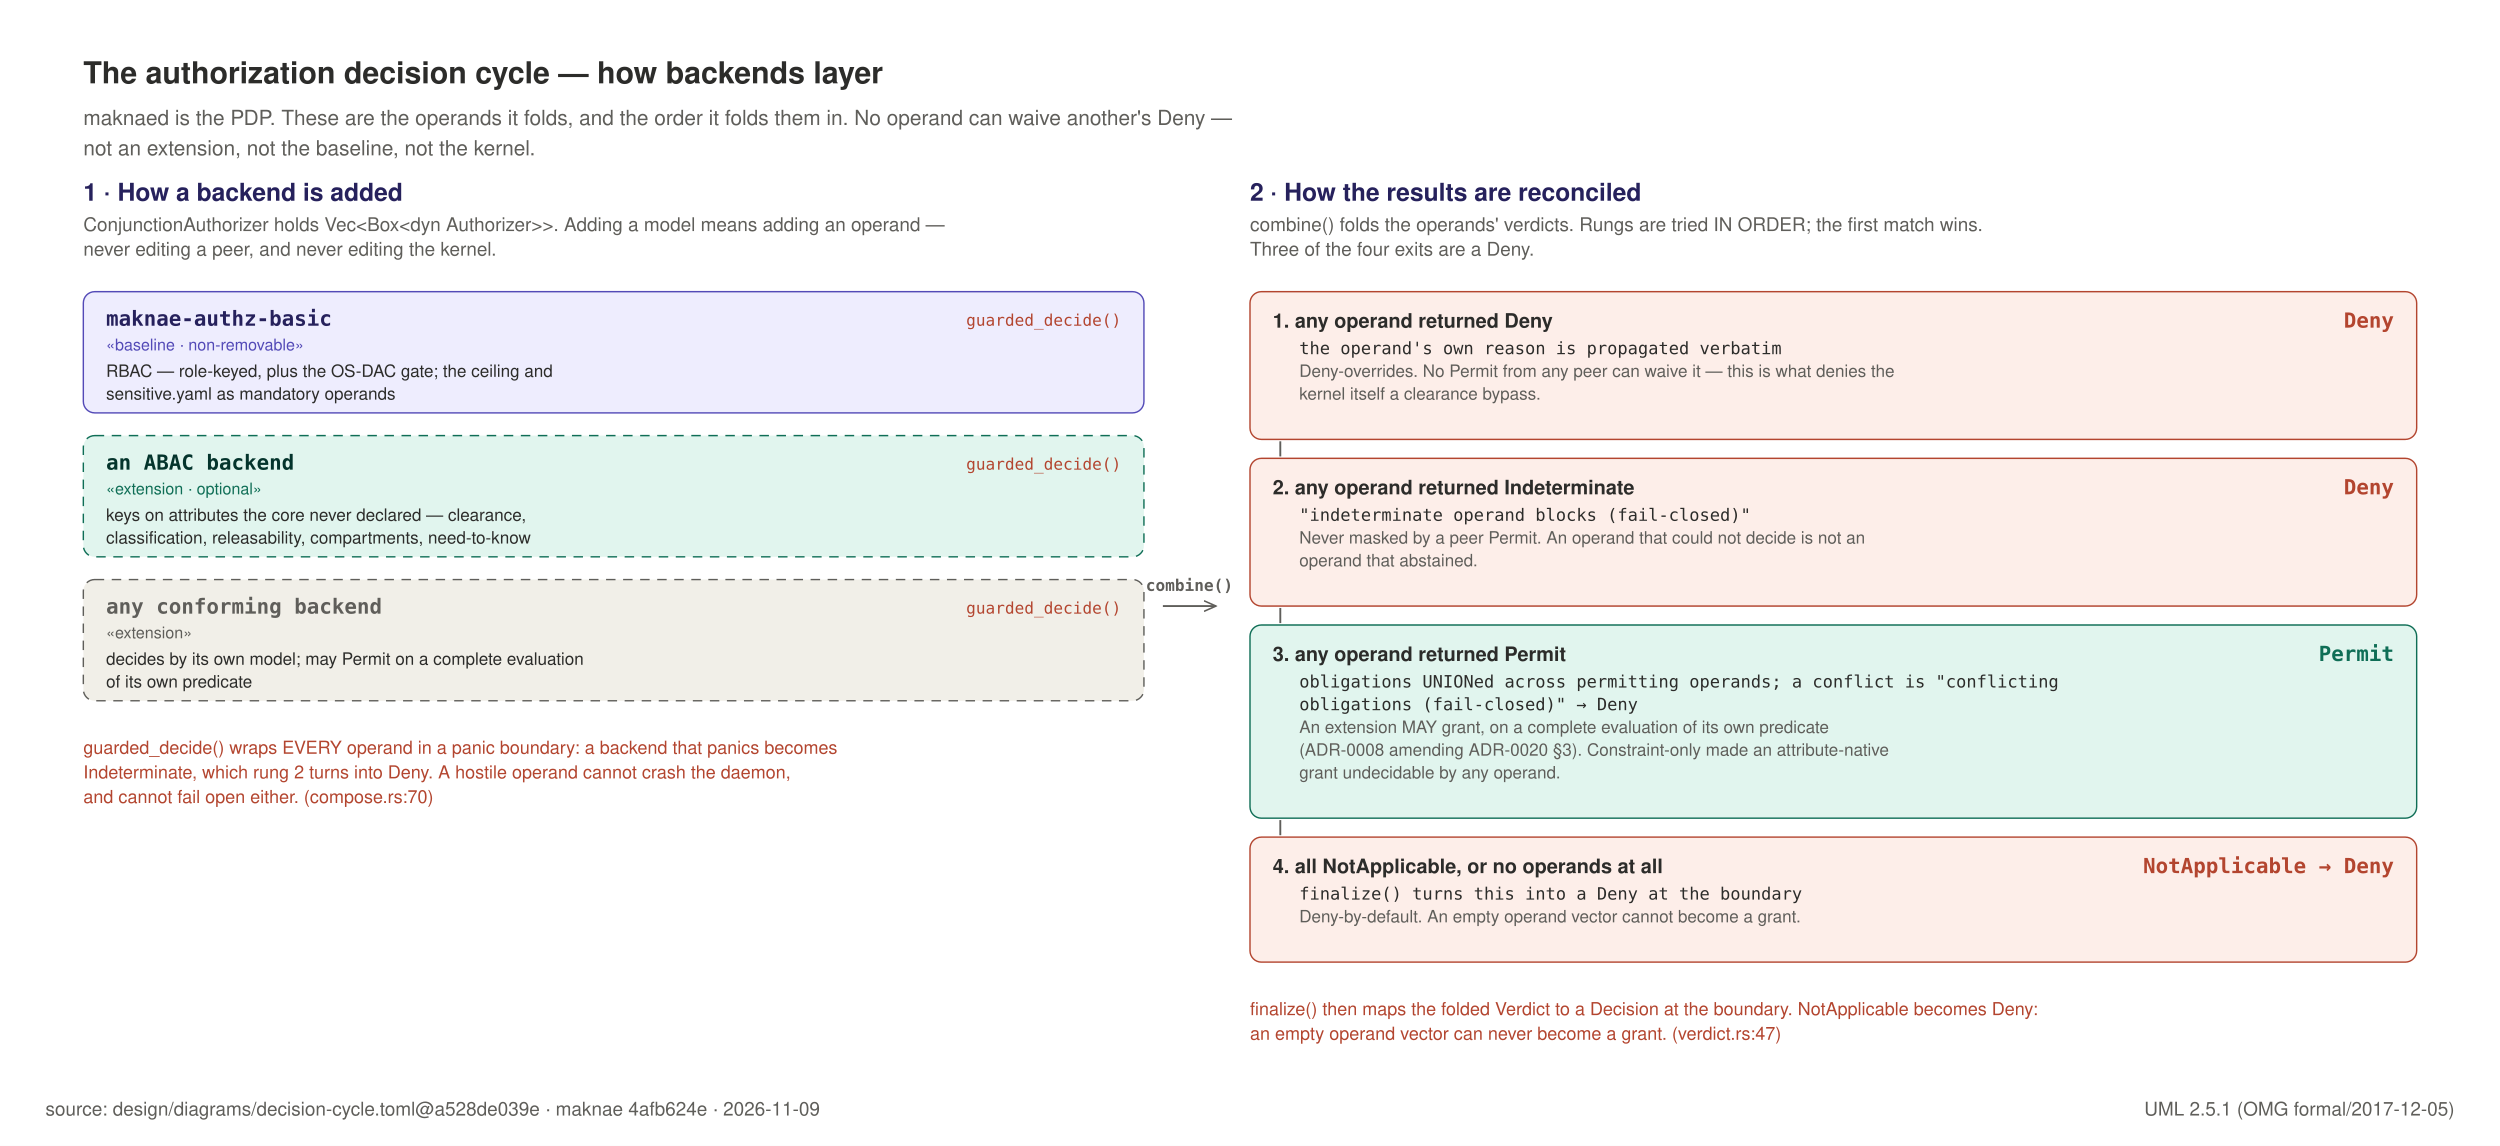
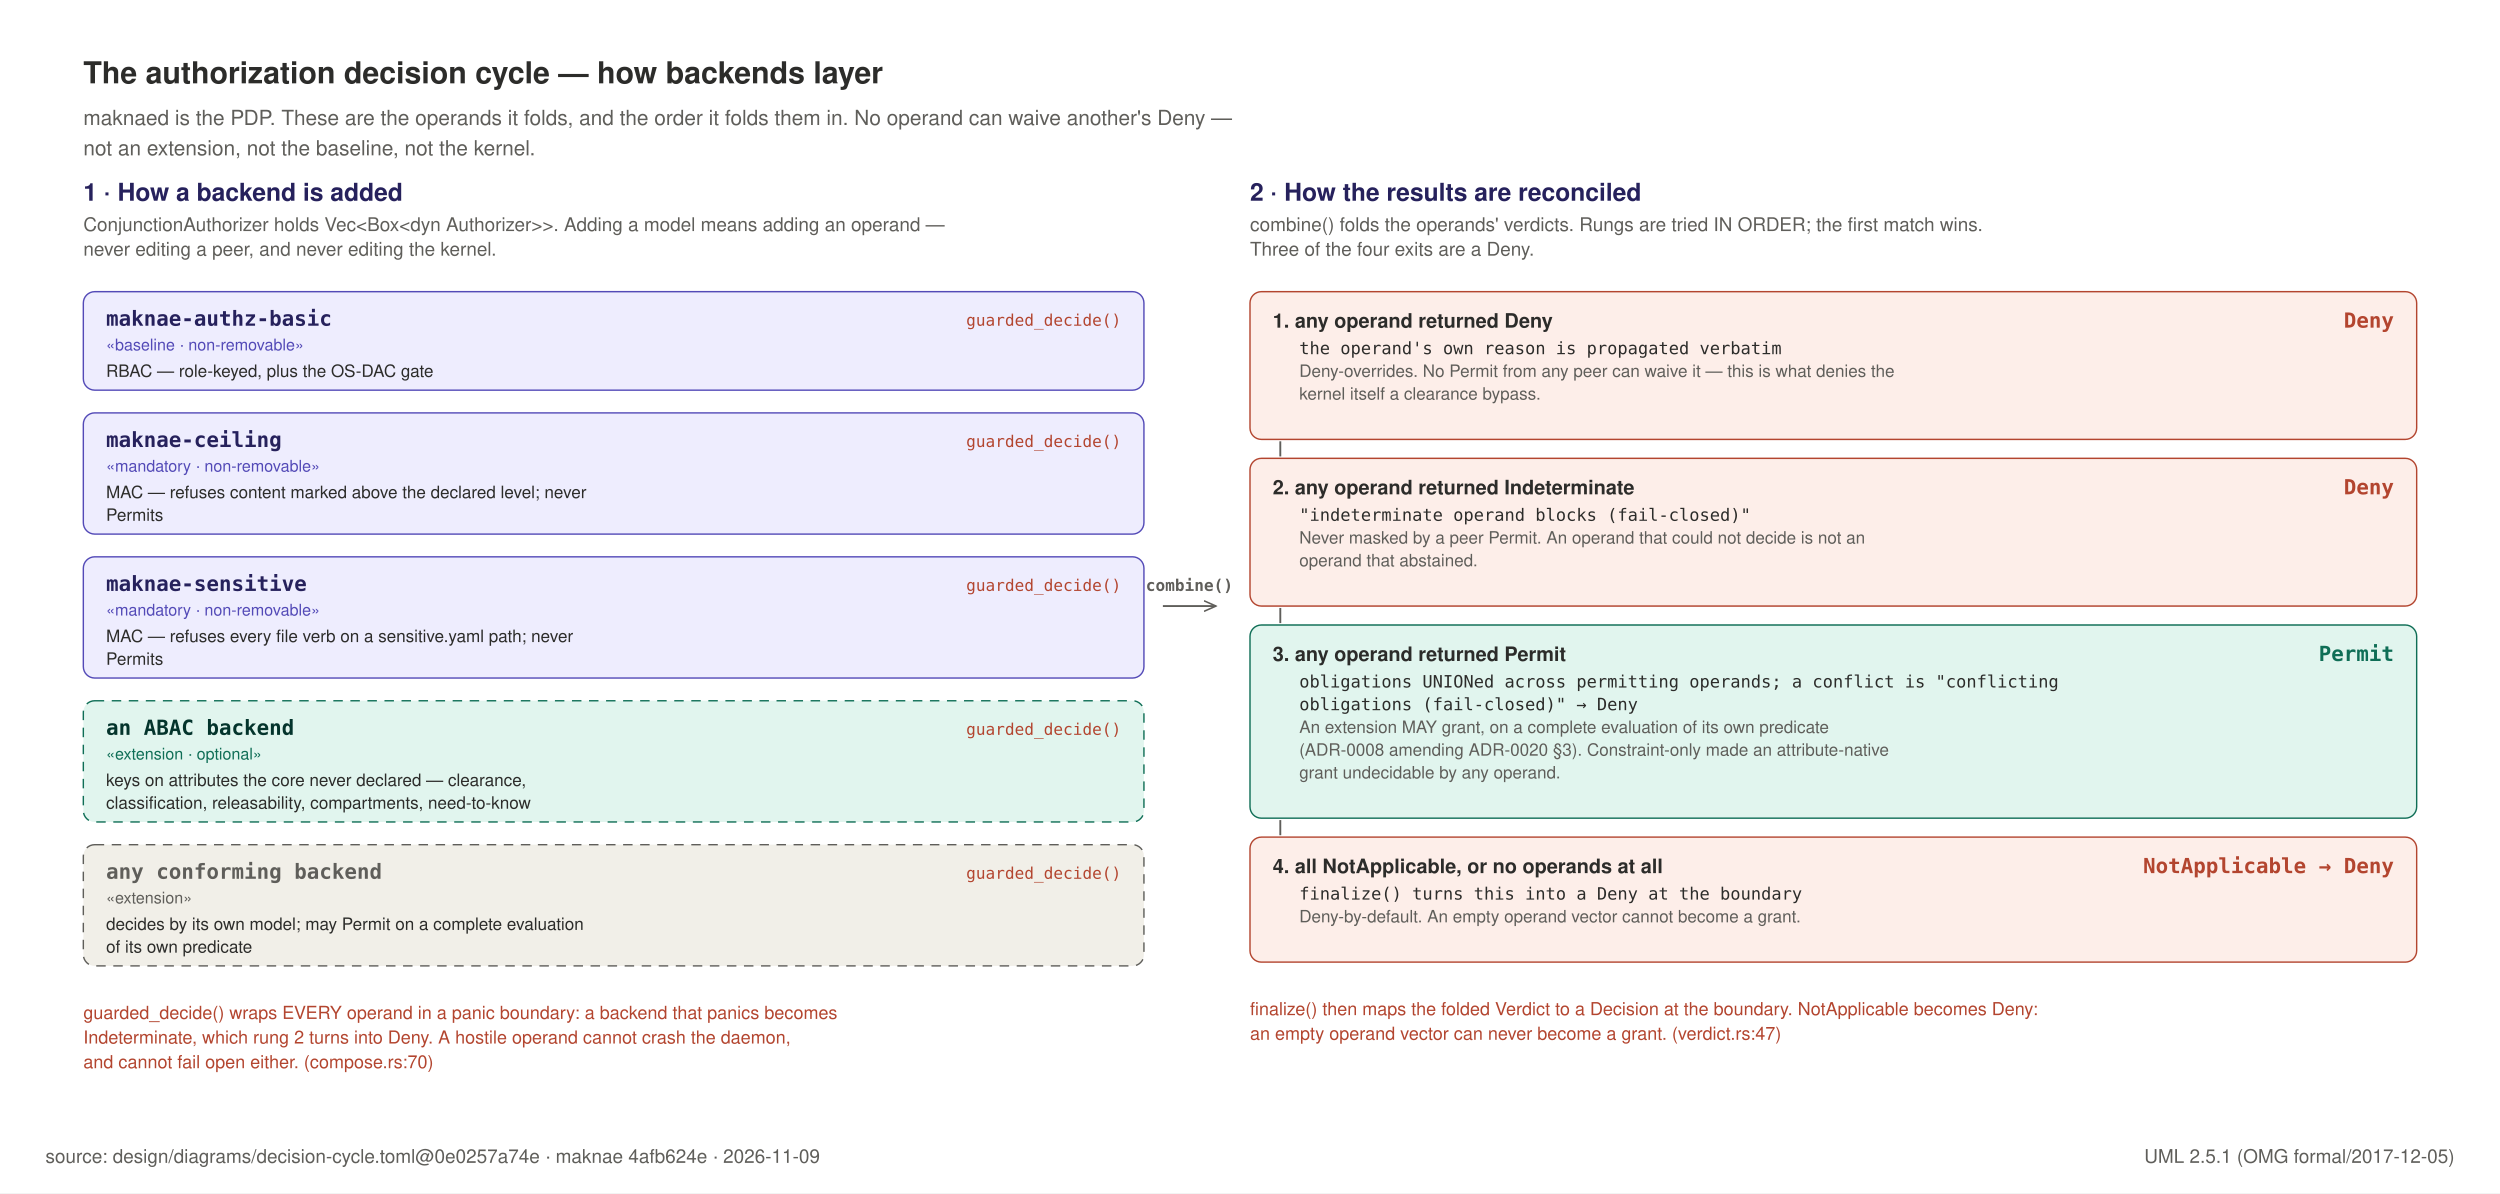
- <svg xmlns="http://www.w3.org/2000/svg" width="1320" height="605" viewBox="0 0 1320 605" role="img">
-   <rect x="0" y="0" width="1320" height="605" fill="#FFFFFF" />
+ <svg xmlns="http://www.w3.org/2000/svg" width="1320" height="630" viewBox="0 0 1320 630" role="img">
+   <rect x="0" y="0" width="1320" height="630" fill="#FFFFFF" />
  <text x="44" y="44" text-anchor="start" font-family="Helvetica, Arial, sans-serif" font-size="16" font-weight="600" fill="#2C2C2A">The authorization decision cycle — how backends layer</text>
  <text x="44" y="66" text-anchor="start" font-family="Helvetica, Arial, sans-serif" font-size="11" font-weight="400" fill="#5F5E5A">maknaed is the PDP. These are the operands it folds, and the order it folds them in. No operand can waive another's Deny —</text>
  <text x="44" y="82" text-anchor="start" font-family="Helvetica, Arial, sans-serif" font-size="11" font-weight="400" fill="#5F5E5A">not an extension, not the baseline, not the kernel.</text>
  <text x="44" y="106" text-anchor="start" font-family="Helvetica, Arial, sans-serif" font-size="13" font-weight="600" fill="#26215C">1 · How a backend is added</text>
  <text x="44" y="122" text-anchor="start" font-family="Helvetica, Arial, sans-serif" font-size="10" font-weight="400" fill="#5F5E5A">ConjunctionAuthorizer holds Vec&lt;Box&lt;dyn Authorizer&gt;&gt;. Adding a model means adding an operand —</text>
  <text x="44" y="135" text-anchor="start" font-family="Helvetica, Arial, sans-serif" font-size="10" font-weight="400" fill="#5F5E5A">never editing a peer, and never editing the kernel.</text>
-   <rect x="44" y="154" width="560" height="64" rx="6" fill="#EEEDFE" stroke="#534AB7" stroke-width="0.75" />
+   <rect x="44" y="154" width="560" height="52" rx="6" fill="#EEEDFE" stroke="#534AB7" stroke-width="0.75" />
  <text x="56" y="172" text-anchor="start" font-family="ui-monospace, SFMono-Regular, Menlo, monospace" font-size="11" font-weight="600" fill="#26215C">maknae-authz-basic</text>
  <text x="56" y="185" text-anchor="start" font-family="Helvetica, Arial, sans-serif" font-size="8.5" font-weight="400" fill="#534AB7">«baseline · non-removable»</text>
-   <text x="56" y="199" text-anchor="start" font-family="Helvetica, Arial, sans-serif" font-size="9" font-weight="400" fill="#2C2C2A">RBAC — role-keyed, plus the OS-DAC gate; the ceiling and</text>
-   <text x="56" y="211" text-anchor="start" font-family="Helvetica, Arial, sans-serif" font-size="9" font-weight="400" fill="#2C2C2A">sensitive.yaml as mandatory operands</text>
+   <text x="56" y="199" text-anchor="start" font-family="Helvetica, Arial, sans-serif" font-size="9" font-weight="400" fill="#2C2C2A">RBAC — role-keyed, plus the OS-DAC gate</text>
  <text x="592" y="172" text-anchor="end" font-family="ui-monospace, SFMono-Regular, Menlo, monospace" font-size="8.5" font-weight="400" fill="#B3452F">guarded_decide()</text>
-   <rect x="44" y="230" width="560" height="64" rx="6" fill="#E1F5EE" stroke="#0F6E56" stroke-width="0.75" stroke-dasharray="5 4" />
-   <text x="56" y="248" text-anchor="start" font-family="ui-monospace, SFMono-Regular, Menlo, monospace" font-size="11" font-weight="600" fill="#04342C">an ABAC backend</text>
-   <text x="56" y="261" text-anchor="start" font-family="Helvetica, Arial, sans-serif" font-size="8.5" font-weight="400" fill="#0F6E56">«extension · optional»</text>
-   <text x="56" y="275" text-anchor="start" font-family="Helvetica, Arial, sans-serif" font-size="9" font-weight="400" fill="#2C2C2A">keys on attributes the core never declared — clearance,</text>
-   <text x="56" y="287" text-anchor="start" font-family="Helvetica, Arial, sans-serif" font-size="9" font-weight="400" fill="#2C2C2A">classification, releasability, compartments, need-to-know</text>
-   <text x="592" y="248" text-anchor="end" font-family="ui-monospace, SFMono-Regular, Menlo, monospace" font-size="8.5" font-weight="400" fill="#B3452F">guarded_decide()</text>
-   <rect x="44" y="306" width="560" height="64" rx="6" fill="#F1EFE8" stroke="#5F5E5A" stroke-width="0.75" stroke-dasharray="5 4" />
-   <text x="56" y="324" text-anchor="start" font-family="ui-monospace, SFMono-Regular, Menlo, monospace" font-size="11" font-weight="600" fill="#5F5E5A">any conforming backend</text>
-   <text x="56" y="337" text-anchor="start" font-family="Helvetica, Arial, sans-serif" font-size="8.5" font-weight="400" fill="#5F5E5A">«extension»</text>
-   <text x="56" y="351" text-anchor="start" font-family="Helvetica, Arial, sans-serif" font-size="9" font-weight="400" fill="#2C2C2A">decides by its own model; may Permit on a complete evaluation</text>
-   <text x="56" y="363" text-anchor="start" font-family="Helvetica, Arial, sans-serif" font-size="9" font-weight="400" fill="#2C2C2A">of its own predicate</text>
-   <text x="592" y="324" text-anchor="end" font-family="ui-monospace, SFMono-Regular, Menlo, monospace" font-size="8.5" font-weight="400" fill="#B3452F">guarded_decide()</text>
-   <text x="44" y="398" text-anchor="start" font-family="Helvetica, Arial, sans-serif" font-size="9.5" font-weight="400" fill="#B3452F">guarded_decide() wraps EVERY operand in a panic boundary: a backend that panics becomes</text>
-   <text x="44" y="411" text-anchor="start" font-family="Helvetica, Arial, sans-serif" font-size="9.5" font-weight="400" fill="#B3452F">Indeterminate, which rung 2 turns into Deny. A hostile operand cannot crash the daemon,</text>
-   <text x="44" y="424" text-anchor="start" font-family="Helvetica, Arial, sans-serif" font-size="9.5" font-weight="400" fill="#B3452F">and cannot fail open either.  (compose.rs:70)</text>
+   <rect x="44" y="218" width="560" height="64" rx="6" fill="#EEEDFE" stroke="#534AB7" stroke-width="0.75" />
+   <text x="56" y="236" text-anchor="start" font-family="ui-monospace, SFMono-Regular, Menlo, monospace" font-size="11" font-weight="600" fill="#26215C">maknae-ceiling</text>
+   <text x="56" y="249" text-anchor="start" font-family="Helvetica, Arial, sans-serif" font-size="8.5" font-weight="400" fill="#534AB7">«mandatory · non-removable»</text>
+   <text x="56" y="263" text-anchor="start" font-family="Helvetica, Arial, sans-serif" font-size="9" font-weight="400" fill="#2C2C2A">MAC — refuses content marked above the declared level; never</text>
+   <text x="56" y="275" text-anchor="start" font-family="Helvetica, Arial, sans-serif" font-size="9" font-weight="400" fill="#2C2C2A">Permits</text>
+   <text x="592" y="236" text-anchor="end" font-family="ui-monospace, SFMono-Regular, Menlo, monospace" font-size="8.5" font-weight="400" fill="#B3452F">guarded_decide()</text>
+   <rect x="44" y="294" width="560" height="64" rx="6" fill="#EEEDFE" stroke="#534AB7" stroke-width="0.75" />
+   <text x="56" y="312" text-anchor="start" font-family="ui-monospace, SFMono-Regular, Menlo, monospace" font-size="11" font-weight="600" fill="#26215C">maknae-sensitive</text>
+   <text x="56" y="325" text-anchor="start" font-family="Helvetica, Arial, sans-serif" font-size="8.5" font-weight="400" fill="#534AB7">«mandatory · non-removable»</text>
+   <text x="56" y="339" text-anchor="start" font-family="Helvetica, Arial, sans-serif" font-size="9" font-weight="400" fill="#2C2C2A">MAC — refuses every file verb on a sensitive.yaml path; never</text>
+   <text x="56" y="351" text-anchor="start" font-family="Helvetica, Arial, sans-serif" font-size="9" font-weight="400" fill="#2C2C2A">Permits</text>
+   <text x="592" y="312" text-anchor="end" font-family="ui-monospace, SFMono-Regular, Menlo, monospace" font-size="8.5" font-weight="400" fill="#B3452F">guarded_decide()</text>
+   <rect x="44" y="370" width="560" height="64" rx="6" fill="#E1F5EE" stroke="#0F6E56" stroke-width="0.75" stroke-dasharray="5 4" />
+   <text x="56" y="388" text-anchor="start" font-family="ui-monospace, SFMono-Regular, Menlo, monospace" font-size="11" font-weight="600" fill="#04342C">an ABAC backend</text>
+   <text x="56" y="401" text-anchor="start" font-family="Helvetica, Arial, sans-serif" font-size="8.5" font-weight="400" fill="#0F6E56">«extension · optional»</text>
+   <text x="56" y="415" text-anchor="start" font-family="Helvetica, Arial, sans-serif" font-size="9" font-weight="400" fill="#2C2C2A">keys on attributes the core never declared — clearance,</text>
+   <text x="56" y="427" text-anchor="start" font-family="Helvetica, Arial, sans-serif" font-size="9" font-weight="400" fill="#2C2C2A">classification, releasability, compartments, need-to-know</text>
+   <text x="592" y="388" text-anchor="end" font-family="ui-monospace, SFMono-Regular, Menlo, monospace" font-size="8.5" font-weight="400" fill="#B3452F">guarded_decide()</text>
+   <rect x="44" y="446" width="560" height="64" rx="6" fill="#F1EFE8" stroke="#5F5E5A" stroke-width="0.75" stroke-dasharray="5 4" />
+   <text x="56" y="464" text-anchor="start" font-family="ui-monospace, SFMono-Regular, Menlo, monospace" font-size="11" font-weight="600" fill="#5F5E5A">any conforming backend</text>
+   <text x="56" y="477" text-anchor="start" font-family="Helvetica, Arial, sans-serif" font-size="8.5" font-weight="400" fill="#5F5E5A">«extension»</text>
+   <text x="56" y="491" text-anchor="start" font-family="Helvetica, Arial, sans-serif" font-size="9" font-weight="400" fill="#2C2C2A">decides by its own model; may Permit on a complete evaluation</text>
+   <text x="56" y="503" text-anchor="start" font-family="Helvetica, Arial, sans-serif" font-size="9" font-weight="400" fill="#2C2C2A">of its own predicate</text>
+   <text x="592" y="464" text-anchor="end" font-family="ui-monospace, SFMono-Regular, Menlo, monospace" font-size="8.5" font-weight="400" fill="#B3452F">guarded_decide()</text>
+   <text x="44" y="538" text-anchor="start" font-family="Helvetica, Arial, sans-serif" font-size="9.5" font-weight="400" fill="#B3452F">guarded_decide() wraps EVERY operand in a panic boundary: a backend that panics becomes</text>
+   <text x="44" y="551" text-anchor="start" font-family="Helvetica, Arial, sans-serif" font-size="9.5" font-weight="400" fill="#B3452F">Indeterminate, which rung 2 turns into Deny. A hostile operand cannot crash the daemon,</text>
+   <text x="44" y="564" text-anchor="start" font-family="Helvetica, Arial, sans-serif" font-size="9.5" font-weight="400" fill="#B3452F">and cannot fail open either.  (compose.rs:70)</text>
  <path d="M 614 320 h 28" stroke="#5F5E5A" stroke-width="1" marker-end="url(#dep2)" />
  <defs>
    <marker id="dep2" viewBox="0 0 10 10" refX="9" refY="5" markerWidth="7" markerHeight="7" orient="auto-start-reverse">
      <path d="M 0 1 L 9 5 L 0 9" fill="none" stroke="#5F5E5A" stroke-width="1.2" />
    </marker>
  </defs>
  <text x="628" y="312" text-anchor="middle" font-family="ui-monospace, SFMono-Regular, Menlo, monospace" font-size="8.5" font-weight="600" fill="#5F5E5A">combine()</text>
  <text x="660" y="106" text-anchor="start" font-family="Helvetica, Arial, sans-serif" font-size="13" font-weight="600" fill="#26215C">2 · How the results are reconciled</text>
  <text x="660" y="122" text-anchor="start" font-family="Helvetica, Arial, sans-serif" font-size="10" font-weight="400" fill="#5F5E5A">combine() folds the operands' verdicts. Rungs are tried IN ORDER; the first match wins.</text>
  <text x="660" y="135" text-anchor="start" font-family="Helvetica, Arial, sans-serif" font-size="10" font-weight="400" fill="#5F5E5A">Three of the four exits are a Deny.</text>
  <rect x="660" y="154" width="616" height="78" rx="6" fill="#FDEEE9" stroke="#B3452F" stroke-width="0.75" />
  <text x="672" y="173" text-anchor="start" font-family="Helvetica, Arial, sans-serif" font-size="10.5" font-weight="600" fill="#2C2C2A">1.  any operand returned Deny</text>
  <text x="1264" y="173" text-anchor="end" font-family="ui-monospace, SFMono-Regular, Menlo, monospace" font-size="11" font-weight="700" fill="#B3452F">Deny</text>
  <text x="686" y="187" text-anchor="start" font-family="ui-monospace, SFMono-Regular, Menlo, monospace" font-size="9" font-weight="400" fill="#2C2C2A">the operand's own reason is propagated verbatim</text>
  <text x="686" y="199" text-anchor="start" font-family="Helvetica, Arial, sans-serif" font-size="9" font-weight="400" fill="#5F5E5A">Deny-overrides. No Permit from any peer can waive it — this is what denies the</text>
  <text x="686" y="211" text-anchor="start" font-family="Helvetica, Arial, sans-serif" font-size="9" font-weight="400" fill="#5F5E5A">kernel itself a clearance bypass.</text>
  <line x1="676" y1="233" x2="676" y2="241" stroke="#5F5E5A" stroke-width="1" />
  <rect x="660" y="242" width="616" height="78" rx="6" fill="#FDEEE9" stroke="#B3452F" stroke-width="0.75" />
  <text x="672" y="261" text-anchor="start" font-family="Helvetica, Arial, sans-serif" font-size="10.5" font-weight="600" fill="#2C2C2A">2.  any operand returned Indeterminate</text>
  <text x="1264" y="261" text-anchor="end" font-family="ui-monospace, SFMono-Regular, Menlo, monospace" font-size="11" font-weight="700" fill="#B3452F">Deny</text>
  <text x="686" y="275" text-anchor="start" font-family="ui-monospace, SFMono-Regular, Menlo, monospace" font-size="9" font-weight="400" fill="#2C2C2A">"indeterminate operand blocks (fail-closed)"</text>
  <text x="686" y="287" text-anchor="start" font-family="Helvetica, Arial, sans-serif" font-size="9" font-weight="400" fill="#5F5E5A">Never masked by a peer Permit. An operand that could not decide is not an</text>
  <text x="686" y="299" text-anchor="start" font-family="Helvetica, Arial, sans-serif" font-size="9" font-weight="400" fill="#5F5E5A">operand that abstained.</text>
  <line x1="676" y1="321" x2="676" y2="329" stroke="#5F5E5A" stroke-width="1" />
  <rect x="660" y="330" width="616" height="102" rx="6" fill="#E1F5EE" stroke="#0F6E56" stroke-width="0.75" />
  <text x="672" y="349" text-anchor="start" font-family="Helvetica, Arial, sans-serif" font-size="10.5" font-weight="600" fill="#2C2C2A">3.  any operand returned Permit</text>
  <text x="1264" y="349" text-anchor="end" font-family="ui-monospace, SFMono-Regular, Menlo, monospace" font-size="11" font-weight="700" fill="#0F6E56">Permit</text>
  <text x="686" y="363" text-anchor="start" font-family="ui-monospace, SFMono-Regular, Menlo, monospace" font-size="9" font-weight="400" fill="#2C2C2A">obligations UNIONed across permitting operands; a conflict is "conflicting</text>
  <text x="686" y="375" text-anchor="start" font-family="ui-monospace, SFMono-Regular, Menlo, monospace" font-size="9" font-weight="400" fill="#2C2C2A">obligations (fail-closed)" → Deny</text>
  <text x="686" y="387" text-anchor="start" font-family="Helvetica, Arial, sans-serif" font-size="9" font-weight="400" fill="#5F5E5A">An extension MAY grant, on a complete evaluation of its own predicate</text>
  <text x="686" y="399" text-anchor="start" font-family="Helvetica, Arial, sans-serif" font-size="9" font-weight="400" fill="#5F5E5A">(ADR-0008 amending ADR-0020 §3). Constraint-only made an attribute-native</text>
  <text x="686" y="411" text-anchor="start" font-family="Helvetica, Arial, sans-serif" font-size="9" font-weight="400" fill="#5F5E5A">grant undecidable by any operand.</text>
  <line x1="676" y1="433" x2="676" y2="441" stroke="#5F5E5A" stroke-width="1" />
  <rect x="660" y="442" width="616" height="66" rx="6" fill="#FDEEE9" stroke="#B3452F" stroke-width="0.75" />
  <text x="672" y="461" text-anchor="start" font-family="Helvetica, Arial, sans-serif" font-size="10.5" font-weight="600" fill="#2C2C2A">4.  all NotApplicable, or no operands at all</text>
  <text x="1264" y="461" text-anchor="end" font-family="ui-monospace, SFMono-Regular, Menlo, monospace" font-size="11" font-weight="700" fill="#B3452F">NotApplicable → Deny</text>
  <text x="686" y="475" text-anchor="start" font-family="ui-monospace, SFMono-Regular, Menlo, monospace" font-size="9" font-weight="400" fill="#2C2C2A">finalize() turns this into a Deny at the boundary</text>
  <text x="686" y="487" text-anchor="start" font-family="Helvetica, Arial, sans-serif" font-size="9" font-weight="400" fill="#5F5E5A">Deny-by-default. An empty operand vector cannot become a grant.</text>
  <text x="660" y="536" text-anchor="start" font-family="Helvetica, Arial, sans-serif" font-size="9.5" font-weight="400" fill="#B3452F">finalize() then maps the folded Verdict to a Decision at the boundary. NotApplicable becomes Deny:</text>
  <text x="660" y="549" text-anchor="start" font-family="Helvetica, Arial, sans-serif" font-size="9.5" font-weight="400" fill="#B3452F">an empty operand vector can never become a grant. (verdict.rs:47)</text>
-   <text x="24" y="589" text-anchor="start" font-family="Helvetica, Arial, sans-serif" font-size="10" font-weight="400" fill="#5F5E5A">source: design/diagrams/decision-cycle.toml@a528de039e · maknae 4afb624e · 2026-11-09</text>
-   <text x="1296" y="589" text-anchor="end" font-family="Helvetica, Arial, sans-serif" font-size="10" font-weight="400" fill="#5F5E5A">UML 2.5.1 (OMG formal/2017-12-05)</text>
+   <text x="24" y="614" text-anchor="start" font-family="Helvetica, Arial, sans-serif" font-size="10" font-weight="400" fill="#5F5E5A">source: design/diagrams/decision-cycle.toml@0e0257a74e · maknae 4afb624e · 2026-11-09</text>
+   <text x="1296" y="614" text-anchor="end" font-family="Helvetica, Arial, sans-serif" font-size="10" font-weight="400" fill="#5F5E5A">UML 2.5.1 (OMG formal/2017-12-05)</text>
</svg>
